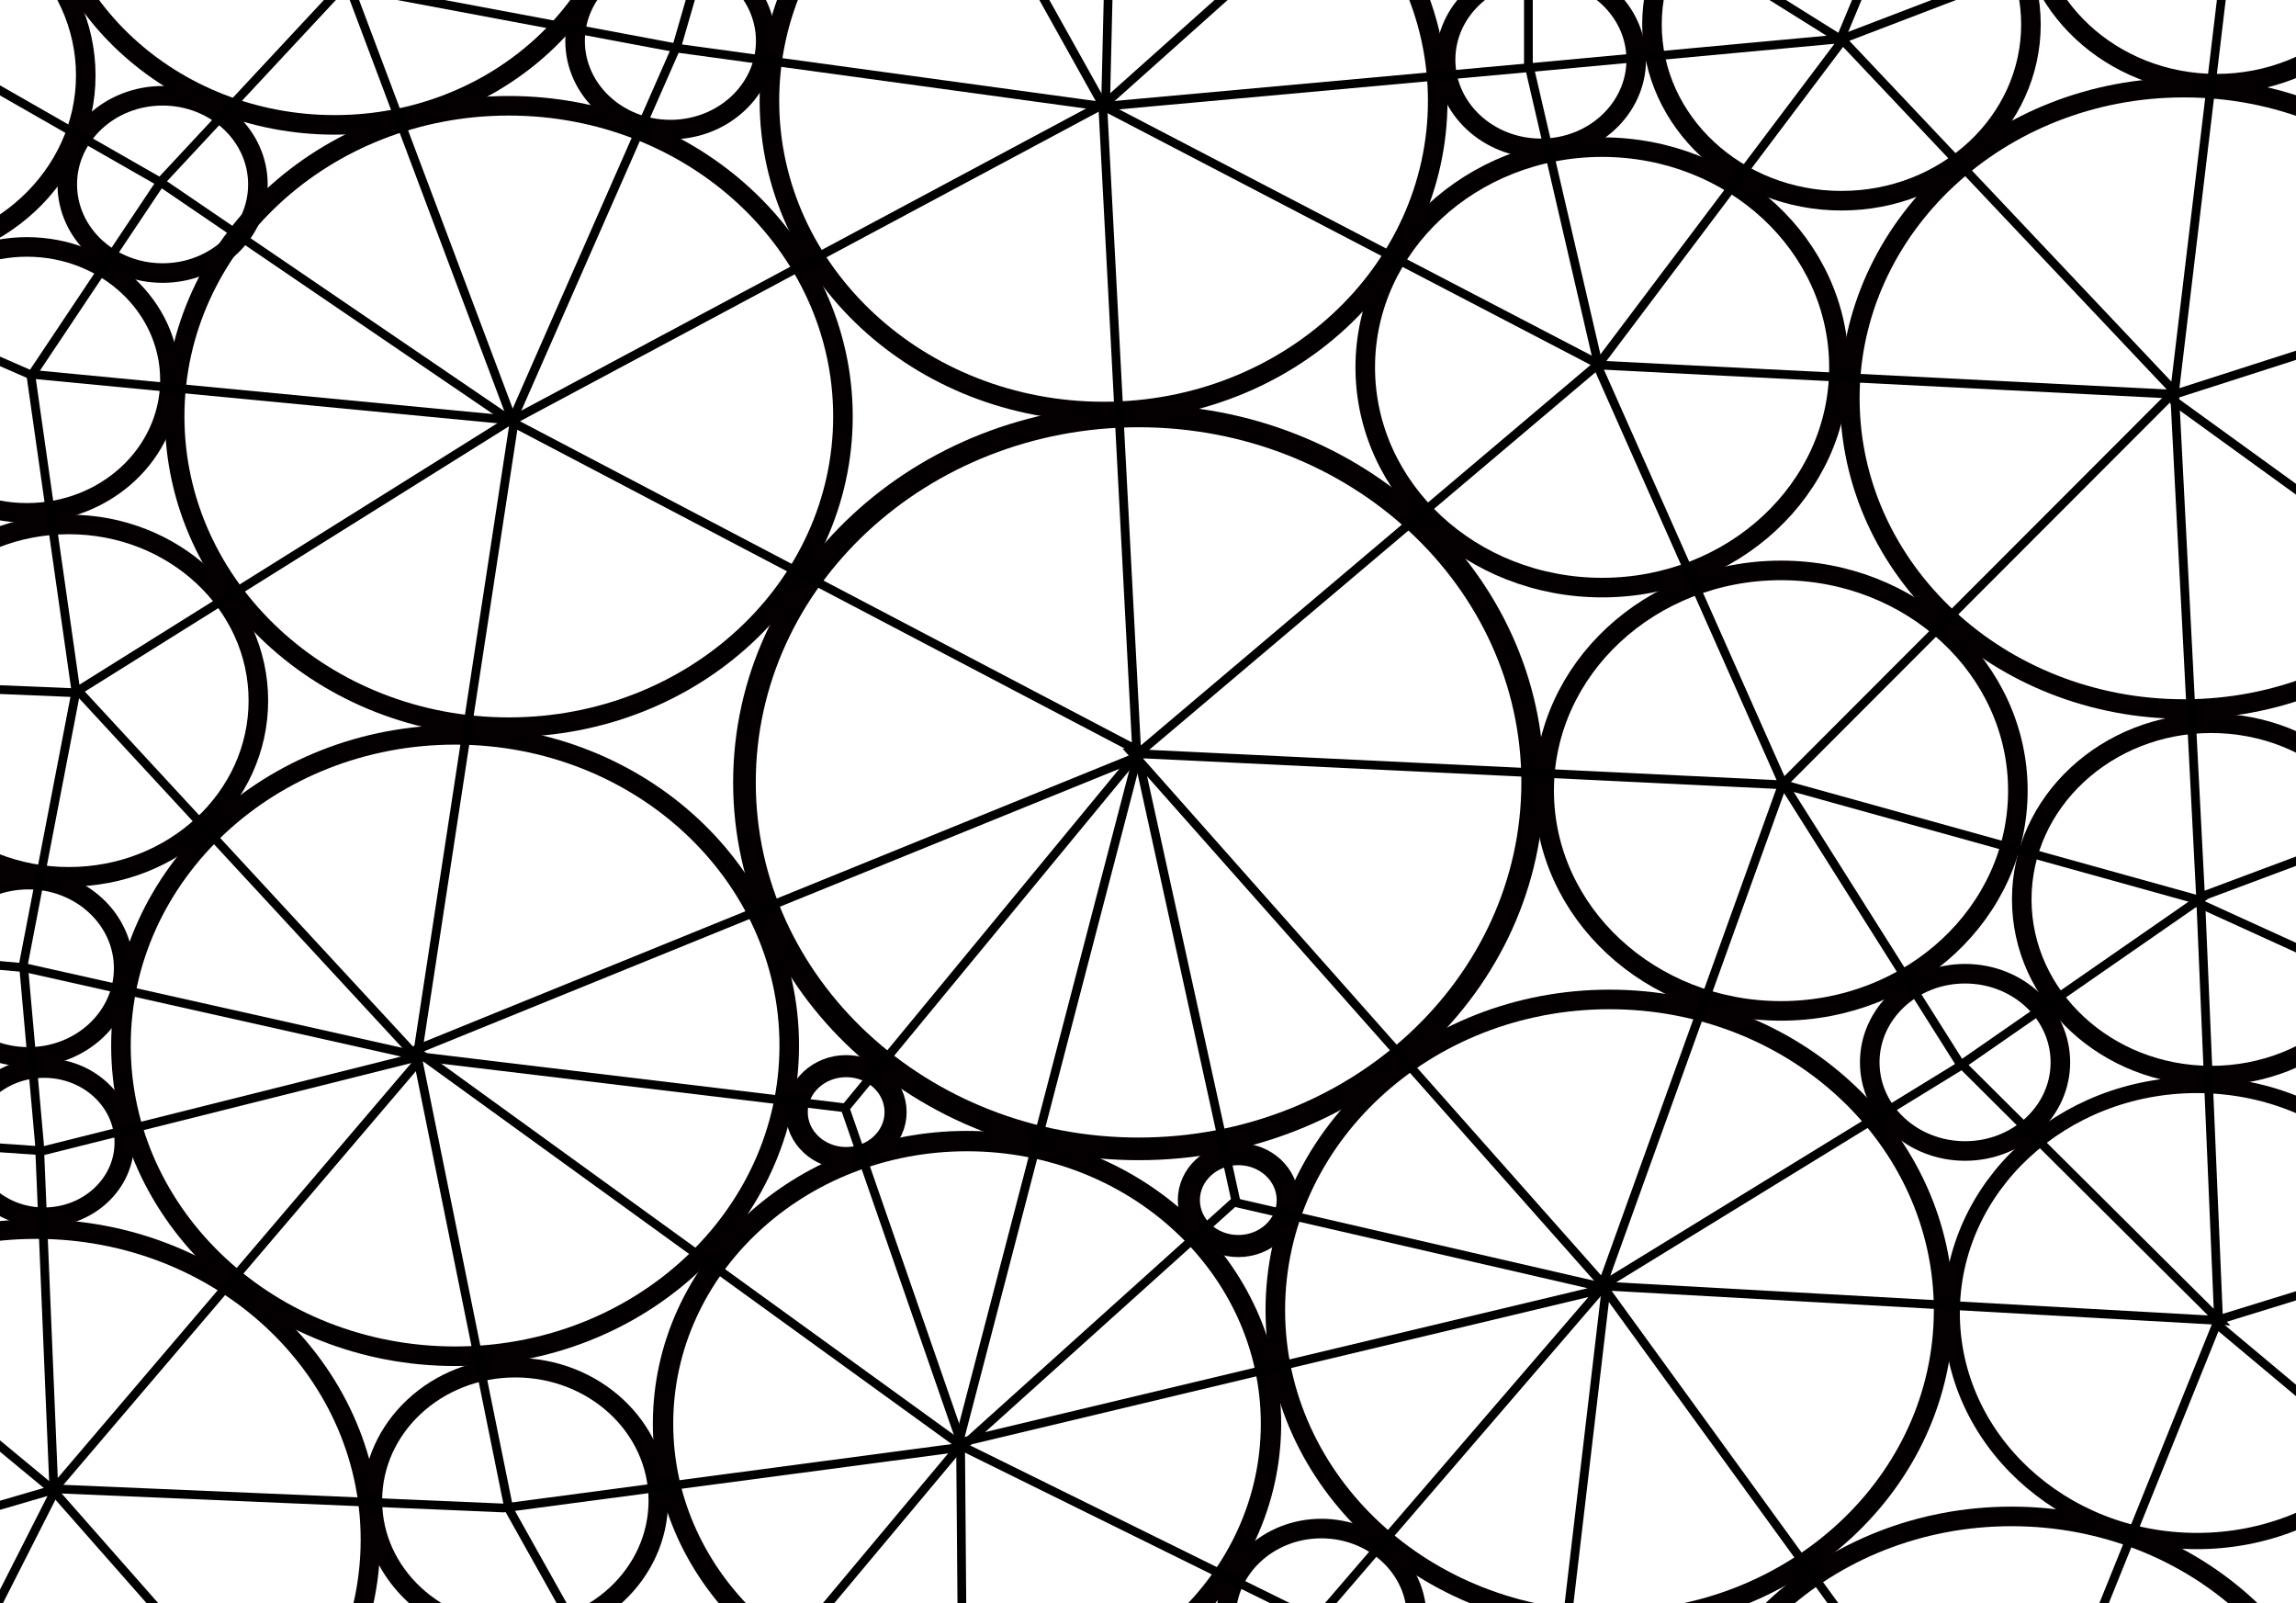
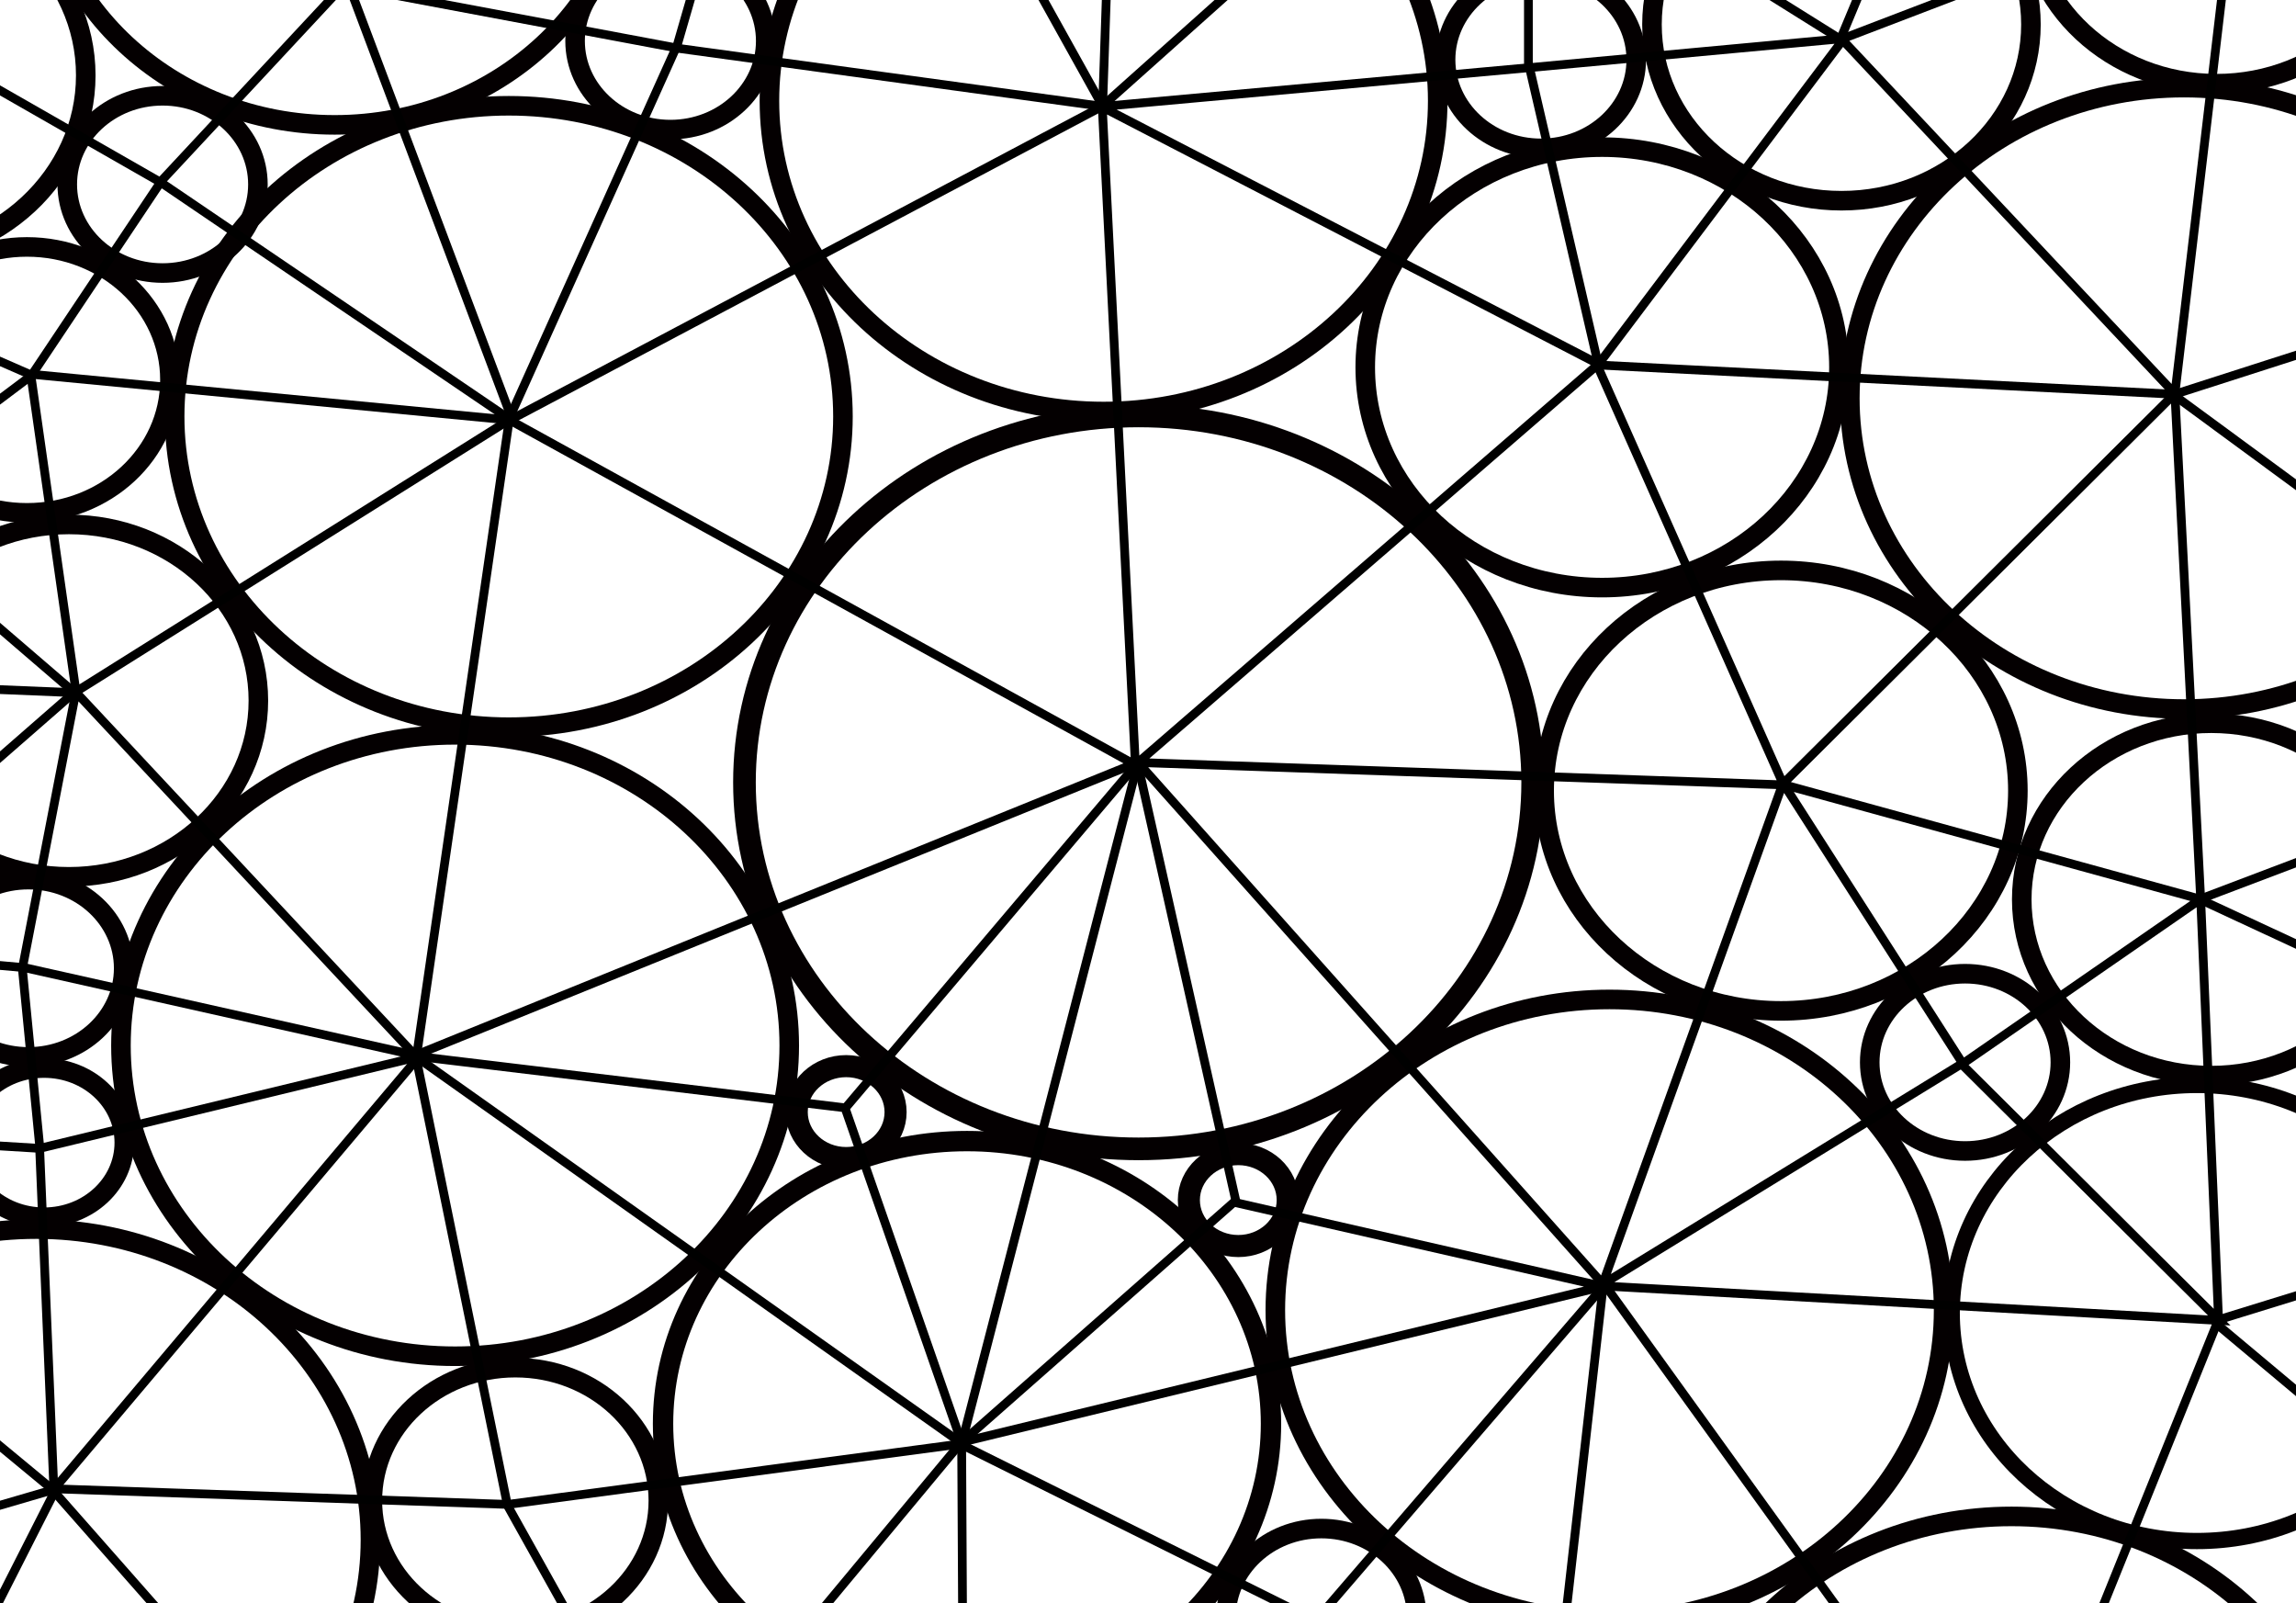
<svg xmlns="http://www.w3.org/2000/svg" version="1.1" id="svg1" width="524.378" height="365.826" viewBox="0 0 524.378 365.826">
  <defs id="defs1">
    <clipPath clipPathUnits="userSpaceOnUse" id="clipPath1">
      <path d="M 0,0 H 529.879 V 517.013 H 0 Z" id="path1" />
    </clipPath>
  </defs>
  <g id="g1" clip-path="url(#clipPath1)">
    <path id="path2" d="m 281.969,12.605 c 0,8.383 -7.313,15.18 -16.328,15.18 -9.02,0 -16.329,-6.797 -16.329,-15.18 0,-8.382 7.309,-15.179 16.329,-15.179 9.015,0 16.328,6.797 16.328,15.179 z" style="fill:none;stroke:#040001;stroke-width:3.351;stroke-linecap:butt;stroke-linejoin:miter;stroke-miterlimit:4;stroke-dasharray:none;stroke-opacity:1" transform="matrix(1.333333,0,0,1.333333,-2.262349,-3.171315)" />
    <path id="path3" d="m 132.859,9.395 c 0,8.382 -7.308,15.179 -16.328,15.179 -9.015,0 -16.328,-6.797 -16.328,-15.179 0,-8.383 7.313,-15.18 16.328,-15.18 9.02,0 16.328,6.797 16.328,15.18 z" style="fill:none;stroke:#040001;stroke-width:3.351;stroke-linecap:butt;stroke-linejoin:miter;stroke-miterlimit:4;stroke-dasharray:none;stroke-opacity:1" transform="matrix(1.333333,0,0,1.333333,-2.262349,-3.171315)" />
    <path id="path4" d="m 354.621,184.305 c 0,8.383 -7.312,15.179 -16.328,15.179 -9.02,0 -16.328,-6.796 -16.328,-15.179 0,-8.383 7.308,-15.18 16.328,-15.18 9.016,0 16.328,6.797 16.328,15.18 z" style="fill:none;stroke:#040001;stroke-width:3.351;stroke-linecap:butt;stroke-linejoin:miter;stroke-miterlimit:4;stroke-dasharray:none;stroke-opacity:1" transform="matrix(1.333333,0,0,1.333333,-2.262349,-3.171315)" />
    <path id="path5" d="m 244.359,279.32 c 0,8.383 -7.308,15.18 -16.328,15.18 -9.015,0 -16.328,-6.797 -16.328,-15.18 0,-8.382 7.313,-15.179 16.328,-15.179 9.02,0 16.328,6.797 16.328,15.179 z" style="fill:none;stroke:#040001;stroke-width:3.351;stroke-linecap:butt;stroke-linejoin:miter;stroke-miterlimit:4;stroke-dasharray:none;stroke-opacity:1" transform="matrix(1.333333,0,0,1.333333,-2.262349,-3.171315)" />
    <path id="path6" d="m 45.875,33.961 c 0,8.383 -7.313,15.176 -16.328,15.176 -9.02,0 -16.328,-6.793 -16.328,-15.176 0,-8.387 7.308,-15.18 16.328,-15.18 9.015,0 16.328,6.793 16.328,15.18 z" style="fill:none;stroke:#040001;stroke-width:3.351;stroke-linecap:butt;stroke-linejoin:miter;stroke-miterlimit:4;stroke-dasharray:none;stroke-opacity:1" transform="matrix(1.333333,0,0,1.333333,-2.262349,-3.171315)" />
    <path id="path7" d="m 22.883,168.191 c 0,8.383 -7.313,15.18 -16.328,15.18 -9.02,0 -16.328,-6.797 -16.328,-15.18 0,-8.382 7.308,-15.179 16.328,-15.179 9.015,0 16.328,6.797 16.328,15.179 z" style="fill:none;stroke:#040001;stroke-width:3.351;stroke-linecap:butt;stroke-linejoin:miter;stroke-miterlimit:4;stroke-dasharray:none;stroke-opacity:1" transform="matrix(1.333333,0,0,1.333333,-2.262349,-3.171315)" />
    <path id="path8" d="m 155.102,192.824 c 0,4.348 -3.79,7.871 -8.465,7.871 -4.68,0 -8.469,-3.523 -8.469,-7.871 0,-4.347 3.789,-7.871 8.469,-7.871 4.675,0 8.465,3.524 8.465,7.871 z" style="fill:none;stroke:#040001;stroke-width:3.782;stroke-linecap:butt;stroke-linejoin:miter;stroke-miterlimit:4;stroke-dasharray:none;stroke-opacity:1" transform="matrix(1.333333,0,0,1.333333,-2.262349,-3.171315)" />
    <path id="path8-9" d="m 294.1,274.016 c 0,5.797 -5.053,10.495 -11.287,10.495 -6.24,0 -11.292,-4.697 -11.292,-10.495 0,-5.796 5.052,-10.495 11.292,-10.495 6.233,0 11.287,4.699 11.287,10.495 z" style="fill:none;stroke:#040001;stroke-width:5.042;stroke-linecap:butt;stroke-linejoin:miter;stroke-miterlimit:4;stroke-dasharray:none;stroke-opacity:1" />
    <path id="path9" d="m 347.34,137.777 c 0,20.828 -18.164,37.715 -40.57,37.715 -22.411,0 -40.575,-16.887 -40.575,-37.715 0,-20.832 18.164,-37.718 40.575,-37.718 22.406,0 40.57,16.886 40.57,37.718 z" style="fill:none;stroke:#040001;stroke-width:3.351;stroke-linecap:butt;stroke-linejoin:miter;stroke-miterlimit:4;stroke-dasharray:none;stroke-opacity:1" transform="matrix(1.333333,0,0,1.333333,-2.262349,-3.171315)" />
    <path id="path10" d="m 316.691,65.289 c 0,20.832 -18.164,37.715 -40.57,37.715 -22.406,0 -40.57,-16.883 -40.57,-37.715 0,-20.828 18.164,-37.715 40.57,-37.715 22.406,0 40.57,16.887 40.57,37.715 z" style="fill:none;stroke:#040001;stroke-width:3.351;stroke-linecap:butt;stroke-linejoin:miter;stroke-miterlimit:4;stroke-dasharray:none;stroke-opacity:1" transform="matrix(1.333333,0,0,1.333333,-2.262349,-3.171315)" />
    <path id="path11" d="m 247.965,19.645 c 0,29.386 -25.625,53.207 -57.235,53.207 -31.613,0 -57.238,-23.821 -57.238,-53.207 0,-29.387 25.625,-53.211 57.238,-53.211 31.61,0 57.235,23.824 57.235,53.211 z" style="fill:none;stroke:#040001;stroke-width:3.351;stroke-linecap:butt;stroke-linejoin:miter;stroke-miterlimit:4;stroke-dasharray:none;stroke-opacity:1" transform="matrix(1.333333,0,0,1.333333,-2.262349,-3.171315)" />
    <path id="path12" d="m 334.621,226.738 c 0,29.387 -25.625,53.211 -57.234,53.211 -31.614,0 -57.239,-23.824 -57.239,-53.211 0,-29.383 25.625,-53.207 57.239,-53.207 31.609,0 57.234,23.824 57.234,53.207 z" style="fill:none;stroke:#040001;stroke-width:3.351;stroke-linecap:butt;stroke-linejoin:miter;stroke-miterlimit:4;stroke-dasharray:none;stroke-opacity:1" transform="matrix(1.333333,0,0,1.333333,-2.262349,-3.171315)" />
    <path id="path13" d="m 146.086,73.699 c 0,29.387 -25.625,53.207 -57.238,53.207 -31.61,0 -57.235,-23.82 -57.235,-53.207 0,-29.387 25.625,-53.207 57.235,-53.207 31.613,0 57.238,23.82 57.238,53.207 z" style="fill:none;stroke:#040001;stroke-width:3.351;stroke-linecap:butt;stroke-linejoin:miter;stroke-miterlimit:4;stroke-dasharray:none;stroke-opacity:1" transform="matrix(1.333333,0,0,1.333333,-2.262349,-3.171315)" />
    <path id="path14" d="m 403.484,315.27 c 0,29.386 -25.625,53.21 -57.234,53.21 -31.613,0 -57.238,-23.824 -57.238,-53.21 0,-29.387 25.625,-53.208 57.238,-53.208 31.609,0 57.234,23.821 57.234,53.208 z" style="fill:none;stroke:#040001;stroke-width:3.351;stroke-linecap:butt;stroke-linejoin:miter;stroke-miterlimit:4;stroke-dasharray:none;stroke-opacity:1" transform="matrix(1.333333,0,0,1.333333,-2.262349,-3.171315)" />
    <path id="path15" d="m 65.152,266.07 c 0,29.387 -25.625,53.207 -57.238,53.207 -31.609,0 -57.234,-23.82 -57.234,-53.207 0,-29.386 25.625,-53.211 57.234,-53.211 31.613,0 57.238,23.825 57.238,53.211 z" style="fill:none;stroke:#040001;stroke-width:3.351;stroke-linecap:butt;stroke-linejoin:miter;stroke-miterlimit:4;stroke-dasharray:none;stroke-opacity:1" transform="matrix(1.333333,0,0,1.333333,-2.262349,-3.171315)" />
    <path id="path16" d="m 136.887,181.426 c 0,29.386 -25.625,53.207 -57.235,53.207 -31.613,0 -57.238,-23.821 -57.238,-53.207 0,-29.387 25.625,-53.207 57.238,-53.207 31.61,0 57.235,23.82 57.235,53.207 z" style="fill:none;stroke:#040001;stroke-width:3.351;stroke-linecap:butt;stroke-linejoin:miter;stroke-miterlimit:4;stroke-dasharray:none;stroke-opacity:1" transform="matrix(1.333333,0,0,1.333333,-2.262349,-3.171315)" />
    <path id="path17" d="m 433.027,70.59 c 0,29.387 -25.625,53.211 -57.238,53.211 -31.609,0 -57.234,-23.824 -57.234,-53.211 0,-29.387 25.625,-53.207 57.234,-53.207 31.613,0 57.238,23.82 57.238,53.207 z" style="fill:none;stroke:#040001;stroke-width:3.351;stroke-linecap:butt;stroke-linejoin:miter;stroke-miterlimit:4;stroke-dasharray:none;stroke-opacity:1" transform="matrix(1.333333,0,0,1.333333,-2.262349,-3.171315)" />
    <path id="path18" d="m 109.625,-23.281 c 0,25.98 -22.656,47.043 -50.602,47.043 -27.949,0 -50.605,-21.063 -50.605,-47.043 0,-25.981 22.656,-47.043 50.605,-47.043 27.946,0 50.602,21.062 50.602,47.043 z" style="fill:none;stroke:#040001;stroke-width:3.351;stroke-linecap:butt;stroke-linejoin:miter;stroke-miterlimit:4;stroke-dasharray:none;stroke-opacity:1" transform="matrix(1.333333,0,0,1.333333,-2.262349,-3.171315)" />
    <path id="path19" d="m 264.23,136.363 c 0,34.66 -30.222,62.758 -67.507,62.758 -37.285,0 -67.508,-28.098 -67.508,-62.758 0,-34.66 30.223,-62.758 67.508,-62.758 37.285,0 67.507,28.098 67.507,62.758 z" style="fill:none;stroke:#040001;stroke-width:3.879;stroke-linecap:butt;stroke-linejoin:miter;stroke-miterlimit:4;stroke-dasharray:none;stroke-opacity:1" transform="matrix(1.333333,0,0,1.333333,-2.262349,-3.171315)" />
    <path id="path20" d="m 349.578,6.574 c 0,16.664 -14.531,30.176 -32.457,30.176 -17.926,0 -32.457,-13.512 -32.457,-30.176 0,-16.664 14.531,-30.172 32.457,-30.172 17.926,0 32.457,13.508 32.457,30.172 z" style="fill:none;stroke:#040001;stroke-width:3.351;stroke-linecap:butt;stroke-linejoin:miter;stroke-miterlimit:4;stroke-dasharray:none;stroke-opacity:1" transform="matrix(1.333333,0,0,1.333333,-2.262349,-3.171315)" />
    <path id="path21" d="m 412.918,156.402 c 0,16.664 -14.531,30.176 -32.457,30.176 -17.926,0 -32.457,-13.512 -32.457,-30.176 0,-16.664 14.531,-30.172 32.457,-30.172 17.926,0 32.457,13.508 32.457,30.172 z" style="fill:none;stroke:#040001;stroke-width:3.351;stroke-linecap:butt;stroke-linejoin:miter;stroke-miterlimit:4;stroke-dasharray:none;stroke-opacity:1" transform="matrix(1.333333,0,0,1.333333,-2.262349,-3.171315)" />
    <path id="path22" d="m 413.82,-13.461 c 0,16.664 -14.531,30.172 -32.457,30.172 -17.925,0 -32.457,-13.508 -32.457,-30.172 0,-16.664 14.532,-30.172 32.457,-30.172 17.926,0 32.457,13.508 32.457,30.172 z" style="fill:none;stroke:#040001;stroke-width:3.351;stroke-linecap:butt;stroke-linejoin:miter;stroke-miterlimit:4;stroke-dasharray:none;stroke-opacity:1" transform="matrix(1.333333,0,0,1.333333,-2.262349,-3.171315)" />
    <path id="path23" d="m 219.406,246.195 c 0,26.735 -23.312,48.407 -52.07,48.407 -28.754,0 -52.066,-21.672 -52.066,-48.407 0,-26.734 23.312,-48.406 52.066,-48.406 28.758,0 52.07,21.672 52.07,48.406 z" style="fill:none;stroke:#040001;stroke-width:3.488;stroke-linecap:butt;stroke-linejoin:miter;stroke-miterlimit:4;stroke-dasharray:none;stroke-opacity:1" transform="matrix(1.333333,0,0,1.333333,-2.262349,-3.171315)" />
    <path id="path24" d="m 45.953,122.359 c 0,16.664 -14.531,30.172 -32.457,30.172 -17.926,0 -32.457,-13.508 -32.457,-30.172 0,-16.664 14.531,-30.171 32.457,-30.171 17.926,0 32.457,13.507 32.457,30.171 z" style="fill:none;stroke:#040001;stroke-width:3.351;stroke-linecap:butt;stroke-linejoin:miter;stroke-miterlimit:4;stroke-dasharray:none;stroke-opacity:1" transform="matrix(1.333333,0,0,1.333333,-2.262349,-3.171315)" />
    <path id="path25" d="m 420.02,227.227 c 0,21.566 -18.805,39.05 -42.008,39.05 -23.2,0 -42.004,-17.484 -42.004,-39.05 0,-21.571 18.804,-39.051 42.004,-39.051 23.203,0 42.008,17.48 42.008,39.051 z" style="fill:none;stroke:#040001;stroke-width:2.783;stroke-linecap:butt;stroke-linejoin:miter;stroke-miterlimit:4;stroke-dasharray:none;stroke-opacity:1" transform="matrix(1.333333,0,0,1.333333,-2.262349,-3.171315)" />
    <path id="path26" d="m 16.387,15.281 c 0,17.254 -15.047,31.239 -33.606,31.239 -18.558,0 -33.605,-13.985 -33.605,-31.239 0,-17.254 15.047,-31.242 33.605,-31.242 18.559,0 33.606,13.988 33.606,31.242 z" style="fill:none;stroke:#040001;stroke-width:3.351;stroke-linecap:butt;stroke-linejoin:miter;stroke-miterlimit:4;stroke-dasharray:none;stroke-opacity:1" transform="matrix(1.333333,0,0,1.333333,-2.262349,-3.171315)" />
    <path id="path27" d="m 114.465,259.355 c 0,12.575 -10.965,22.766 -24.492,22.766 -13.528,0 -24.493,-10.191 -24.493,-22.766 0,-12.574 10.965,-22.769 24.493,-22.769 13.527,0 24.492,10.195 24.492,22.769 z" style="fill:none;stroke:#040001;stroke-width:3.351;stroke-linecap:butt;stroke-linejoin:miter;stroke-miterlimit:4;stroke-dasharray:none;stroke-opacity:1" transform="matrix(1.333333,0,0,1.333333,-2.262349,-3.171315)" />
    <path id="path28" d="m 30.805,67.434 c 0,12.574 -10.969,22.769 -24.493,22.769 -13.527,0 -24.492,-10.195 -24.492,-22.769 0,-12.575 10.965,-22.77 24.492,-22.77 13.524,0 24.493,10.195 24.493,22.77 z" style="fill:none;stroke:#040001;stroke-width:3.351;stroke-linecap:butt;stroke-linejoin:miter;stroke-miterlimit:4;stroke-dasharray:none;stroke-opacity:1" transform="matrix(1.333333,0,0,1.333333,-2.262349,-3.171315)" />
    <path id="path29" d="m 22.988,198.055 c 0,7.054 -6.152,12.773 -13.742,12.773 -7.586,0 -13.738,-5.719 -13.738,-12.773 0,-7.055 6.152,-12.774 13.738,-12.774 7.59,0 13.742,5.719 13.742,12.774 z" style="fill:none;stroke:#040001;stroke-width:3.351;stroke-linecap:butt;stroke-linejoin:miter;stroke-miterlimit:4;stroke-dasharray:none;stroke-opacity:1" transform="matrix(1.333333,0,0,1.333333,-2.262349,-3.171315)" />
-     <path style="fill:none;stroke:#000000;stroke-width:2;stroke-linecap:butt;stroke-linejoin:miter;stroke-dasharray:none;stroke-opacity:1" d="M 218.721,330.29 260.011,171.849" id="path31" />
-     <path style="fill:none;stroke:#000000;stroke-width:2;stroke-linecap:butt;stroke-linejoin:miter;stroke-dasharray:none;stroke-opacity:1" d="M 219.894,330.398 114.972,344.319 12.297,339.94 9.012,261.197 5.349,220.174 17.349,157.884 7.081,85.884 36.93,41.221 78.43,-3.314 155.151,11.07 l 96.709,13.233 97.209,-8.837 71.826,-6.651 89.453,-34.221 -13.709,114.907 5.977,115.965 4.074,95.792 L 458.43,420.872 365.971,293.553 447.892,243.267 407.02,178.513 364.535,82.849 251.86,24.151 259.593,171.221 116.384,96.07 17.826,157.709 95,241.166 193.104,252.965 259.593,172.325 365.186,83.023 420.848,9.163 496.686,89.395 407.127,179.041 366.04,293.133 258.697,172.036 l 148.918,7.182 94.546,26.271 -54.114,37.535 58.798,58.478 -140.574,-7.872 -65.807,76.428 -80.639,-39.767 -26.736,-77.051" id="path32" />
-     <path style="fill:none;stroke:#000000;stroke-width:2;stroke-linecap:butt;stroke-linejoin:miter;stroke-dasharray:none;stroke-opacity:1" d="M -212.093,154.651 12.151,340.232 95,243.023 117.512,95.721 252.511,23.523 l 1.558,-65.5" id="path33" />
-     <path style="fill:none;stroke:#000000;stroke-width:2;stroke-linecap:butt;stroke-linejoin:miter;stroke-dasharray:none;stroke-opacity:1" d="m -48.605,80.639 36.919,-66.686 48.488,27.744 80.081,54.547 37.791,-85.953 15.442,-53.372" id="path34" />
-     <path style="fill:none;stroke:#000000;stroke-width:2;stroke-linecap:butt;stroke-linejoin:miter;stroke-dasharray:none;stroke-opacity:1" d="M 502.313,204.884 589.81,172.186 624.272,49.049 496.686,90.023 365.058,83.349 349.069,14.36 v -49.709" id="path35" />
-     <path style="fill:none;stroke:#000000;stroke-width:2;stroke-linecap:butt;stroke-linejoin:miter;stroke-dasharray:none;stroke-opacity:1" d="M 12.212,340.405 102.59,443.008 170.116,440.755 116.233,344.563 95,239.709 258.697,173.221" id="path36" />
-     <path style="fill:none;stroke:#000000;stroke-width:2;stroke-linecap:butt;stroke-linejoin:miter;stroke-dasharray:none;stroke-opacity:1" d="M -51.919,258.488 9.791,262.779 95.934,241.192 5.628,220.953 -80.639,213.197 -81.744,125.93 -57.442,57.442 6.628,85.407 118.012,96.07" id="path37" />
+     <path style="fill:none;stroke:#000000;stroke-width:2;stroke-linecap:butt;stroke-linejoin:miter;stroke-dasharray:none;stroke-opacity:1" d="M 219.615,329.64 259.803,174.525" id="path31" />
+     <path style="fill:none;stroke:#000000;stroke-width:2;stroke-linecap:butt;stroke-linejoin:miter;stroke-dasharray:none;stroke-opacity:1" d="M 219.568,329.666 116.029,343.505 12.297,339.94 9.012,261.197 5.105,221.15 17.349,157.884 7.081,85.884 36.93,41.221 78.43,-3.314 155.151,11.07 l 96.709,13.233 97.209,-8.837 71.826,-6.651 89.453,-34.221 -13.628,115.313 5.895,115.558 4.074,95.792 L 458.43,420.872 366.297,293.065 448.217,242.779 407.02,178.513 364.535,82.849 251.747,24.453 259.313,174.66 116.312,95.869 17.276,157.984 95,241.166 193.104,252.965 259.918,174.094 365.186,83.023 420.848,9.163 496.686,89.883 407.127,179.041 366.04,293.133 259.931,174.096 l 147.685,5.121 94.953,26.108 -54.521,37.697 58.798,58.478 -140.574,-7.872 -65.807,76.428 -80.639,-40.093 -26.736,-76.726" id="path32" />
+     <path style="fill:none;stroke:#000000;stroke-width:2;stroke-linecap:butt;stroke-linejoin:miter;stroke-dasharray:none;stroke-opacity:1" d="M -212.093,154.651 12.151,340.232 95,242.069 116.278,96.001 251.827,24.231 l 2.243,-66.208" id="path33" />
+     <path style="fill:none;stroke:#000000;stroke-width:2;stroke-linecap:butt;stroke-linejoin:miter;stroke-dasharray:none;stroke-opacity:1" d="m -48.605,80.639 36.919,-66.686 48.488,27.744 79.465,53.93 38.407,-85.337 15.442,-53.372" id="path34" />
+     <path style="fill:none;stroke:#000000;stroke-width:2;stroke-linecap:butt;stroke-linejoin:miter;stroke-dasharray:none;stroke-opacity:1" d="M 502.476,205.29 589.81,172.186 624.272,49.049 496.686,90.023 365.058,83.349 349.069,14.36 v -49.709" id="path35" />
+     <path style="fill:none;stroke:#000000;stroke-width:2;stroke-linecap:butt;stroke-linejoin:miter;stroke-dasharray:none;stroke-opacity:1" d="M 12.212,340.405 102.59,443.008 170.116,440.755 115.907,343.75 94.919,240.929 259.958,174.013" id="path36" />
+     <path style="fill:none;stroke:#000000;stroke-width:2;stroke-linecap:butt;stroke-linejoin:miter;stroke-dasharray:none;stroke-opacity:1" d="M -51.919,258.488 9.059,262.21 95.934,241.192 5.628,220.953 -80.639,213.197 -81.744,125.93 -57.442,57.442 6.628,85.407 118.012,96.07" id="path37" />
    <path style="fill:none;stroke:#000000;stroke-width:2;stroke-linecap:butt;stroke-linejoin:miter;stroke-dasharray:none;stroke-opacity:1" d="m -201.046,149.128 218.57,9.058" id="path38" />
-     <path style="fill:none;stroke:#000000;stroke-width:2;stroke-linecap:butt;stroke-linejoin:miter;stroke-dasharray:none;stroke-opacity:1" d="M 220.098,418.398 219.385,329.958 96.036,240.677 M 251.771,24.223 399.06,-107.37 169.712,-123.266 251.757,23.72 m 250.01,182.348 116.836,53.235 0.877,-78.761 -123.349,-89.281 m 155.735,-216.455 147.288,-131.592 -229.348,-15.896 82.045,146.986" id="path39" />
+     <path style="fill:none;stroke:#000000;stroke-width:2;stroke-linecap:butt;stroke-linejoin:miter;stroke-dasharray:none;stroke-opacity:1" d="M 220.098,418.398 219.629,329.552 94.735,241.084 M 251.771,24.223 399.06,-107.37 169.712,-123.266 251.855,24.307 m 250.725,181.111 116.023,53.885 0.877,-78.761 -123.105,-90.419 m 155.491,-215.316 147.288,-131.592 -229.348,-15.896 82.045,146.986" id="path39" />
    <path style="fill:none;stroke:#000000;stroke-width:2;stroke-linecap:butt;stroke-linejoin:miter;stroke-dasharray:none;stroke-opacity:1" d="M 116.803,95.349 76.279,-12.395" id="path40" />
    <path style="fill:none;stroke:#000000;stroke-width:2;stroke-linecap:butt;stroke-linejoin:miter;stroke-dasharray:none;stroke-opacity:1" d="m 420.489,9.058 -72.465,-45.291 98.686,-18.116 -26.221,62.93" id="path41" />
-     <path style="fill:none;stroke:#000000;stroke-width:2;stroke-linecap:butt;stroke-linejoin:miter;stroke-dasharray:none;stroke-opacity:1" d="m 282.233,274.605 84.861,19.547 M 219.065,329.431 366.856,294.152 m -449.175,37.23 61.252,75.29 33.615,-66.226 M -145.488,386.208 12.786,339.969" id="path42" />
-     <path style="fill:none;stroke:#000000;stroke-width:2;stroke-linecap:butt;stroke-linejoin:miter;stroke-dasharray:none;stroke-opacity:1" d="m 259.826,172.105 22.407,102.024 -61.977,55.779 m 285.536,-27.987 136.779,114.524 8.808,-159.777 -145.634,44.964" id="path43" />
-     <path style="fill:none;stroke:#000000;stroke-width:2;stroke-linecap:butt;stroke-linejoin:miter;stroke-dasharray:none;stroke-opacity:1" d="m 255.648,523.531 -107.446,-108.453 71.534,-85.469" id="path39-8" />
-     <path style="fill:none;stroke:#000000;stroke-width:2;stroke-linecap:butt;stroke-linejoin:miter;stroke-dasharray:none;stroke-opacity:1" d="m 366.797,294.25 -20.709,176.279 -40.419,102.488" id="path43-6" />
+     <path style="fill:none;stroke:#000000;stroke-width:2;stroke-linecap:butt;stroke-linejoin:miter;stroke-dasharray:none;stroke-opacity:1" d="m 282.233,274.605 83.885,19.14 m -147.054,35.686 147.059,-35.686 m -448.443,37.637 61.252,75.29 33.615,-66.226 M -145.488,386.208 12.786,339.969" id="path42" />
+     <path style="fill:none;stroke:#000000;stroke-width:2;stroke-linecap:butt;stroke-linejoin:miter;stroke-dasharray:none;stroke-opacity:1" d="m 259.939,174.816 22.294,99.312 -62.465,55.047 m 286.024,-27.256 136.779,114.524 8.808,-159.777 -145.634,44.964" id="path43" />
+     <path style="fill:none;stroke:#000000;stroke-width:2;stroke-linecap:butt;stroke-linejoin:miter;stroke-dasharray:none;stroke-opacity:1" d="M 255.648,523.531 148.202,415.079 219.167,329.772" id="path39-8" />
+     <path style="fill:none;stroke:#000000;stroke-width:2;stroke-linecap:butt;stroke-linejoin:miter;stroke-dasharray:none;stroke-opacity:1" d="M 366.146,293.518 346.088,470.529 305.669,573.017" id="path43-6" />
+     <path style="fill:none;stroke:#000000;stroke-width:2;stroke-linecap:butt;stroke-linejoin:miter;stroke-dasharray:none;stroke-opacity:1" d="m 6.99,85.891 -39.762,29.858 12.633,10.452 37.087,31.892 -40.492,35.36" id="path43-6-0" />
  </g>
</svg>
